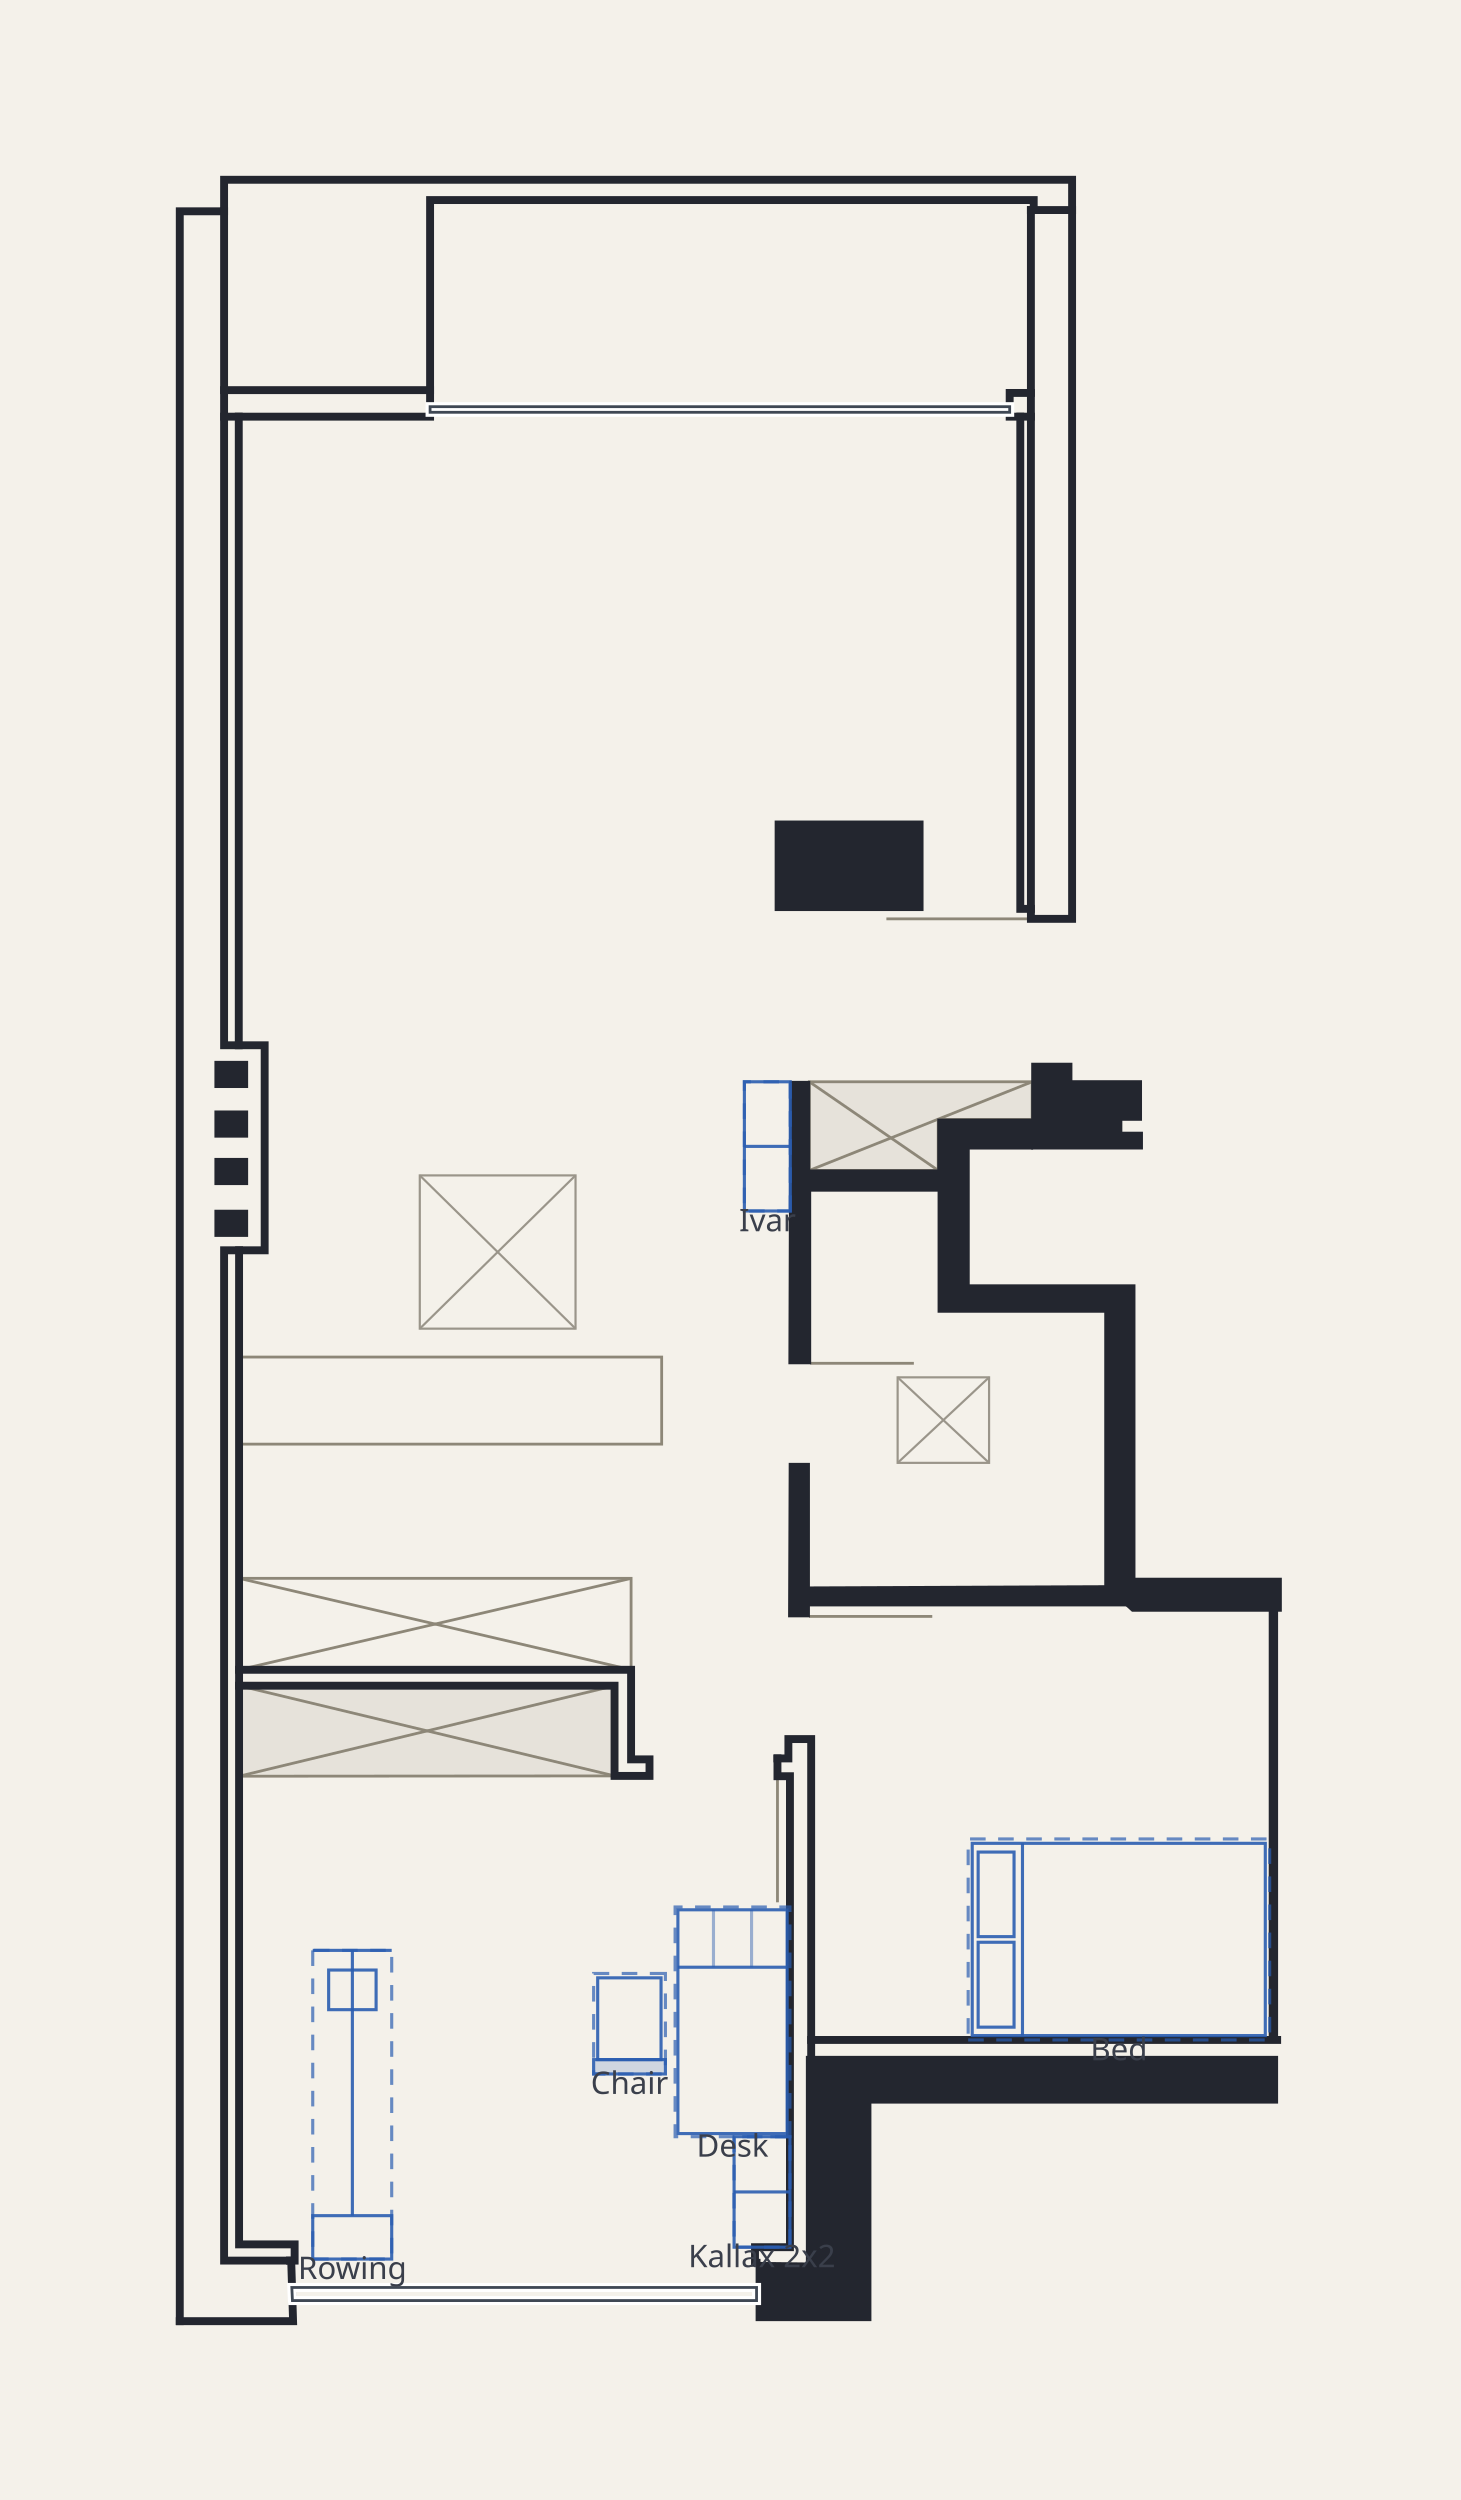
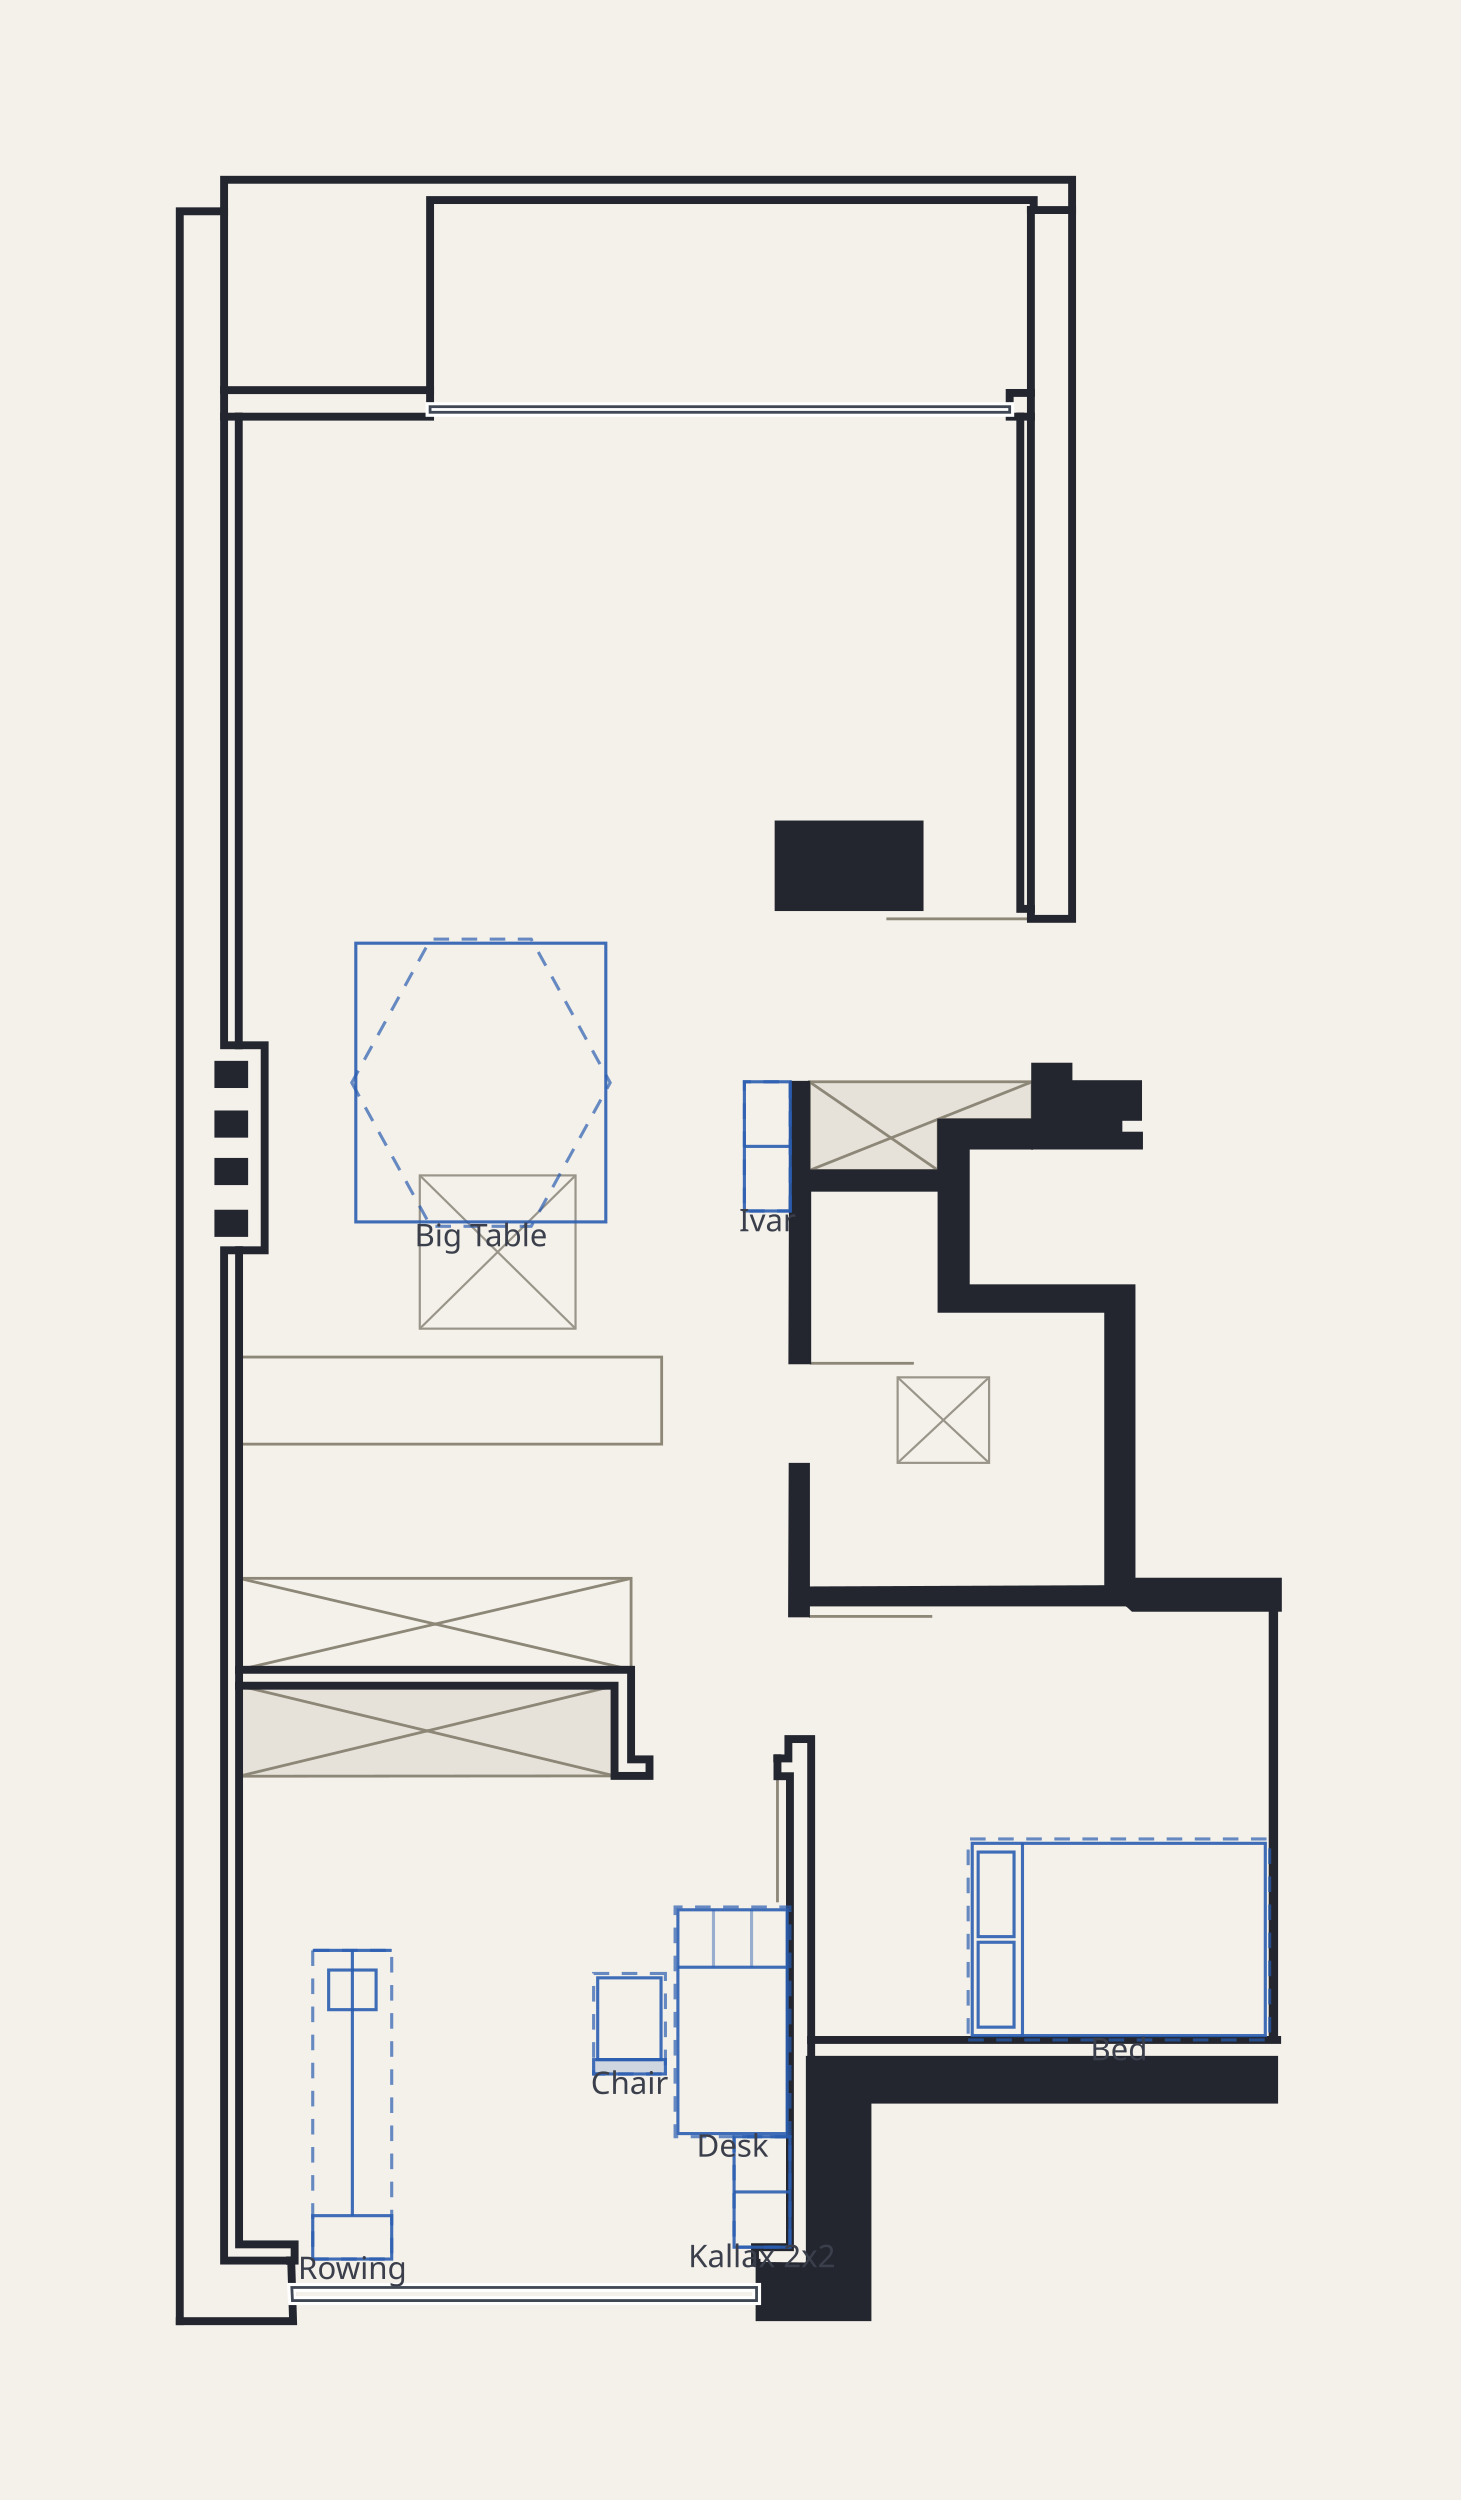
<svg xmlns="http://www.w3.org/2000/svg" width="468" height="801" viewBox="0 0 468 801">
  <rect width="468" height="801" fill="#f4f1ea" />
  <path d="M 76.6,505.7 L 202.2,505.7 L 202.2,535" fill="none" stroke="#8d8778" stroke-width="0.9" />
  <path d="M 202.2,505.7 L 76.6,535" fill="none" stroke="#8d8778" stroke-width="0.9" />
  <path d="M 76.6,505.7 L 202.2,535" fill="none" stroke="#8d8778" stroke-width="0.9" />
  <path d="M 76.6,434.8 L 212,434.8 L 212,462.7 L 76.6,462.7" fill="none" stroke="#8d8778" stroke-width="0.9" />
  <path d="M 259.6,436.8 L 292.8,436.8" fill="none" stroke="#8d8778" stroke-width="0.9" />
  <path d="M 330.3,294.4 L 284,294.4" fill="none" stroke="#8d8778" stroke-width="0.9" />
  <path d="M 259.2,517.9 L 298.7,517.9" fill="none" stroke="#8d8778" stroke-width="0.9" />
  <path d="M 249.1,569.1 L 249.1,609.5" fill="none" stroke="#8d8778" stroke-width="0.9" />
  <path d="M 76.6,569.1 L 196.9,569 L 196.9,540.1 L 76.6,540.1 L 76.6,569.1 Z" fill="rgba(141,135,120,.14)" stroke="#8d8778" stroke-width="0.9" />
  <path d="M 76.6,569.1 L 196.9,540.1" fill="none" stroke="#8d8778" stroke-width="0.9" />
  <path d="M 76.6,540.1 L 196.9,569" fill="none" stroke="#8d8778" stroke-width="0.9" />
  <path d="M 259.3,346.6 L 330.7,346.6 L 330.7,358.7 L 300.6,358.7 L 300.6,375 L 259.3,375 L 259.3,346.6 Z" fill="rgba(141,135,120,.14)" stroke="#8d8778" stroke-width="0.9" />
  <path d="M 259.3,346.6 L 300.6,375" fill="none" stroke="#8d8778" stroke-width="0.9" />
  <path d="M 259.3,375 L 330.7,346.6" fill="none" stroke="#8d8778" stroke-width="0.9" />
  <path d="M 134.5,376.6 L 184.4,376.6 L 184.4,425.7 L 134.5,425.7 L 134.5,376.6 Z" fill="none" stroke="#9a958a" stroke-width="0.7" />
  <path d="M 287.6,441.3 L 316.9,441.3 L 316.9,468.7 L 287.6,468.7 L 287.6,441.3 Z" fill="none" stroke="#9a958a" stroke-width="0.7" />
  <path d="M 134.5,376.6 L 184.4,425.7" fill="none" stroke="#9a958a" stroke-width="0.7" />
  <path d="M 184.4,376.6 L 134.5,425.7" fill="none" stroke="#9a958a" stroke-width="0.7" />
  <path d="M 316.9,441.3 L 287.6,468.7" fill="none" stroke="#9a958a" stroke-width="0.7" />
  <path d="M 287.6,441.3 L 316.9,468.7" fill="none" stroke="#9a958a" stroke-width="0.7" />
  <path d="M 242.4,725 L 242.4,743.4 L 278.9,743.4 L 278.9,673.7 L 409.2,673.7 L 409.2,659 L 258.5,659 L 258.5,725.2 L 242.4,725 Z" fill="#23262f" stroke="#23262f" stroke-width="0.6" />
  <path d="M 253.2,346.6 L 259.3,346.6 L 259.3,375 L 300.6,375 L 300.6,358.7 L 330.7,358.7 L 330.7,368 L 310.4,368 L 310.4,411.8 L 363.5,411.8 L 363.5,505.8 L 410.4,505.8 L 410.4,516.1 L 362.8,516.1 L 354.1,508.2 L 354.1,420.3 L 300.7,420.3 L 300.7,381.5 L 259.6,381.5 L 259.6,436.8 L 252.9,436.8 L 253.2,346.6 Z" fill="#23262f" stroke="#23262f" stroke-width="0.6" />
  <path d="M 253,469 L 259.2,469 L 259.2,508.6 L 354.1,508.2 L 361,514.4 L 259.2,514.4 L 259.2,517.9 L 252.8,517.9 L 253,469 Z" fill="#23262f" stroke="#23262f" stroke-width="0.6" />
  <path d="M 330.7,368 L 365.9,368 L 365.9,362.9 L 359.3,362.9 L 359.3,358.8 L 365.6,358.8 L 365.6,346.4 L 343.3,346.4 L 343.3,340.8 L 330.7,340.8 L 330.7,368 Z" fill="#23262f" stroke="#23262f" stroke-width="0.6" />
  <path d="M 69,340.2 L 79.2,340.2 L 79.2,348.3 L 69,348.3 L 69,340.2 Z" fill="#23262f" stroke="#23262f" stroke-width="0.6" />
  <path d="M 69,356.1 L 79.2,356.1 L 79.2,364.2 L 69,364.2 L 69,356.1 Z" fill="#23262f" stroke="#23262f" stroke-width="0.6" />
  <path d="M 69,371.3 L 79.2,371.3 L 79.2,379.4 L 69,379.4 L 69,371.3 Z" fill="#23262f" stroke="#23262f" stroke-width="0.6" />
  <path d="M 69,387.9 L 79.2,387.9 L 79.2,396 L 69,396 L 69,387.9 Z" fill="#23262f" stroke="#23262f" stroke-width="0.6" />
  <path d="M 406.8,516.1 L 406.8,653.6 L 409.2,653.6 L 409.2,516.1 L 406.8,516.1 Z" fill="#23262f" stroke="#23262f" stroke-width="0.6" />
  <path d="M 248.5,263.2 L 295.6,263.2 L 295.6,291.6 L 248.5,291.6 L 248.5,263.2 Z" fill="#23262f" stroke="#23262f" stroke-width="0.6" />
  <path d="M 265.6,272 L 278.3,272 L 278.3,283.2 L 265.6,283.2 L 265.6,272 Z" fill="#23262f" stroke="#23262f" stroke-width="0.6" />
  <path d="M 255.9,272 L 259.7,272 L 259.7,283.1 L 255.9,283.1 L 255.9,272 Z" fill="#23262f" stroke="#23262f" stroke-width="0.6" />
  <path d="M 57.6,743.7 L 57.6,67.7 L 71.8,67.7 L 71.8,57.6 L 343.5,57.6 L 343.5,294.4 L 330.3,294.4 L 330.3,67.3" fill="none" stroke="#23262f" stroke-width="2.53" stroke-linecap="square" />
  <path d="M 330.3,67.3 L 343.5,67.3" fill="none" stroke="#23262f" stroke-width="2.53" stroke-linecap="square" />
  <path d="M 92.9,724.3 L 94.4,724.3 L 94.4,719.1 L 76.6,719.1 L 76.6,400.6" fill="none" stroke="#23262f" stroke-width="2.53" stroke-linecap="square" />
  <path d="M 76.6,535 L 202.2,535 L 202.2,563.7 L 208.1,563.7 L 208.1,569 L 196.9,569 L 196.9,540.1 L 76.6,540.1" fill="none" stroke="#23262f" stroke-width="2.53" stroke-linecap="square" />
  <path d="M 249.1,563.4 L 249.1,569.1 L 253.1,569.1 L 253.1,720 L 241.9,720 L 241.9,725 L 242.4,725" fill="none" stroke="#23262f" stroke-width="2.53" stroke-linecap="square" />
  <path d="M 249.1,563.4 L 252.6,563.4 L 252.6,557.2 L 259.9,557.2 L 259.9,659" fill="none" stroke="#23262f" stroke-width="2.53" stroke-linecap="square" />
  <path d="M 259.9,653.6 L 409.2,653.6" fill="none" stroke="#23262f" stroke-width="2.53" stroke-linecap="square" />
  <path d="M 71.8,133.5 L 137.8,133.5 L 137.8,125 L 71.8,125" fill="none" stroke="#23262f" stroke-width="2.53" stroke-linecap="square" />
  <path d="M 76.5,133.5 L 76.5,334.9" fill="none" stroke="#23262f" stroke-width="2.53" stroke-linecap="square" />
  <path d="M 330.3,125.9 L 323.5,125.9 L 323.5,133.5 L 330.3,133.5" fill="none" stroke="#23262f" stroke-width="2.53" stroke-linecap="square" />
  <path d="M 326.9,133.5 L 326.9,291.2 L 330.3,291.2" fill="none" stroke="#23262f" stroke-width="2.53" stroke-linecap="square" />
  <path d="M 137.8,125 L 137.8,64.1 L 331.2,64.1 L 331.2,67.3" fill="none" stroke="#23262f" stroke-width="2.53" stroke-linecap="square" />
  <path d="M 71.8,67.7 L 71.8,334.9 L 84.8,334.9 L 84.8,400.6 L 71.8,400.6 L 71.8,724.3 L 93.3,724.3 L 93.9,743.7 L 57.6,743.7" fill="none" stroke="#23262f" stroke-width="2.53" stroke-linecap="square" />
  <path d="M 137.8,132.1 L 323.5,132.1 L 323.5,130.3 L 137.8,130.3 L 137.8,132.1 Z" fill="none" stroke="#ffffff" stroke-width="2.898" />
  <path d="M 137.8,132.1 L 323.5,132.1 L 323.5,130.3 L 137.8,130.3 L 137.8,132.1 Z" fill="none" stroke="#3f4854" stroke-width="0.9" />
  <path d="M 93.5,732.9 L 242.4,732.9 L 242.4,737.1 L 93.7,737.1 L 93.5,732.9 Z" fill="none" stroke="#ffffff" stroke-width="2.898" />
  <path d="M 93.5,732.9 L 242.4,732.9 L 242.4,737.1 L 93.7,737.1 L 93.5,732.9 Z" fill="none" stroke="#3f4854" stroke-width="0.9" />
  <path d="M 310.2,653.6 L 406.8,653.6 L 406.8,589.2 L 310.2,589.2 L 310.2,653.6 Z" fill="none" stroke="#2a5db0" stroke-width="1" stroke-dasharray="5 4" opacity="0.7" />
  <path d="M 311.5,652.2 L 405.4,652.2 L 405.4,590.6 L 311.5,590.6 Z" fill="none" fill-opacity="0" stroke="#2a5db0" stroke-width="1" opacity="0.9" />
  <path d="M 313.4,649.5 L 324.9,649.5 L 324.9,622.3 L 313.4,622.3 Z" fill="none" fill-opacity="0" stroke="#2a5db0" stroke-width="1" opacity="0.9" />
  <path d="M 313.4,620.5 L 324.9,620.5 L 324.9,593.4 L 313.4,593.4 Z" fill="none" fill-opacity="0" stroke="#2a5db0" stroke-width="1" opacity="0.9" />
  <path d="M 327.6,652.2 L 327.6,590.6" fill="none" fill-opacity="0" stroke="#2a5db0" stroke-width="1" opacity="0.9" />
  <text x="358.5" y="660.1" fill="#3a3f4b" font-size="10" font-family="sans-serif" text-anchor="middle">Bed</text>
  <path d="M 213.2,632.3 L 190.2,632.3 L 190.2,664.5 L 213.2,664.5 L 213.2,632.3 Z" fill="none" stroke="#2a5db0" stroke-width="1" stroke-dasharray="5 4" opacity="0.7" />
  <path d="M 191.5,659.9 L 211.8,659.9 L 211.8,633.7 L 191.5,633.7 Z" fill="none" fill-opacity="0" stroke="#2a5db0" stroke-width="1" opacity="0.9" />
  <path d="M 190.2,664.5 L 213.2,664.5 L 213.2,659.9 L 190.2,659.9 Z" fill="#2a5db0" fill-opacity="0.2" stroke="#2a5db0" stroke-width="1" opacity="0.9" />
  <text x="201.7" y="670.9" fill="#3a3f4b" font-size="10" font-family="sans-serif" text-anchor="middle">Chair</text>
  <path d="M 235.2,684.6 L 235.2,720 L 253.1,720 L 253.1,684.6 L 235.2,684.6 Z" fill="none" stroke="#2a5db0" stroke-width="1" stroke-dasharray="5 4" opacity="0.7" />
  <path d="M 253.1,720 L 253.1,684.6 L 235.2,684.6 L 235.2,720 Z" fill="none" fill-opacity="0" stroke="#2a5db0" stroke-width="1" opacity="0.9" />
  <path d="M 253.1,702.3 L 235.2,702.3" fill="none" fill-opacity="0" stroke="#2a5db0" stroke-width="1" opacity="0.9" />
  <text x="244.1" y="726.4" fill="#3a3f4b" font-size="10" font-family="sans-serif" text-anchor="middle">Kallax 2x2</text>
  <path d="M 253.1,684.6 L 253.1,611 L 216.3,611 L 216.3,684.6 L 253.1,684.6 Z" fill="none" stroke="#2a5db0" stroke-width="1" stroke-dasharray="5 4" opacity="0.7" />
  <path d="M 252.2,683.6 L 252.2,611.9 L 217.2,611.9 L 217.2,683.6 Z" fill="none" fill-opacity="0" stroke="#2a5db0" stroke-width="1" opacity="0.9" />
  <path d="M 252.2,630.3 L 217.2,630.3" fill="none" fill-opacity="0" stroke="#2a5db0" stroke-width="1" opacity="0.9" />
  <path d="M 240.8,630.3 L 240.8,611.9" fill="none" fill-opacity="0" stroke="#2a5db0" stroke-width="1" opacity="0.45" />
  <path d="M 228.6,630.3 L 228.6,611.9" fill="none" fill-opacity="0" stroke="#2a5db0" stroke-width="1" opacity="0.45" />
  <text x="234.7" y="691" fill="#3a3f4b" font-size="10" font-family="sans-serif" text-anchor="middle">Desk</text>
  <path d="M 100.2,624.9 L 100.2,723.8 L 125.5,723.8 L 125.5,624.9 L 100.2,624.9 Z" fill="none" stroke="#2a5db0" stroke-width="1" stroke-dasharray="5 4" opacity="0.7" />
  <path d="M 125.5,723.8 L 125.5,709.9 L 100.2,709.9 L 100.2,723.8 Z" fill="none" fill-opacity="0" stroke="#2a5db0" stroke-width="1" opacity="0.9" />
  <path d="M 112.9,709.9 L 112.9,624.9" fill="none" fill-opacity="0" stroke="#2a5db0" stroke-width="1" opacity="0.9" />
  <path d="M 120.5,643.9 L 120.5,631.2 L 105.3,631.2 L 105.3,643.9 Z" fill="none" fill-opacity="0" stroke="#2a5db0" stroke-width="1" opacity="0.9" />
  <path d="M 125.5,624.9 L 100.2,624.9" fill="none" fill-opacity="0" stroke="#2a5db0" stroke-width="1" opacity="0.9" />
  <text x="112.9" y="730.2" fill="#3a3f4b" font-size="10" font-family="sans-serif" text-anchor="middle">Rowing</text>
  <path d="M 253.2,388 L 253.2,346.6 L 238.5,346.6 L 238.5,388 L 253.2,388 Z" fill="none" stroke="#2a5db0" stroke-width="1" stroke-dasharray="5 4" opacity="0.7" />
  <path d="M 253.2,388 L 253.2,346.6 L 238.5,346.6 L 238.5,388 Z" fill="none" fill-opacity="0" stroke="#2a5db0" stroke-width="1" opacity="0.9" />
  <path d="M 253.2,367.3 L 238.5,367.3" fill="none" fill-opacity="0" stroke="#2a5db0" stroke-width="1" opacity="0.9" />
  <text x="245.9" y="394.5" fill="#3a3f4b" font-size="10" font-family="sans-serif" text-anchor="middle">Ivar</text>
+   <path d="M 112.7,346.9 L 138,392.9 L 170.2,392.9 L 195.5,346.9 L 170.2,300.9 L 138,300.9 Z" fill="none" stroke="#2a5db0" stroke-width="1" stroke-dasharray="5 4" opacity="0.7" />
+   <path d="M 114,391.5 L 194.1,391.5 L 194.1,302.2 L 114,302.2 Z" fill="none" fill-opacity="0" stroke="#2a5db0" stroke-width="1" opacity="0.9" />
+   <text x="154.1" y="399.3" fill="#3a3f4b" font-size="10" font-family="sans-serif" text-anchor="middle">Big Table</text>
</svg>
